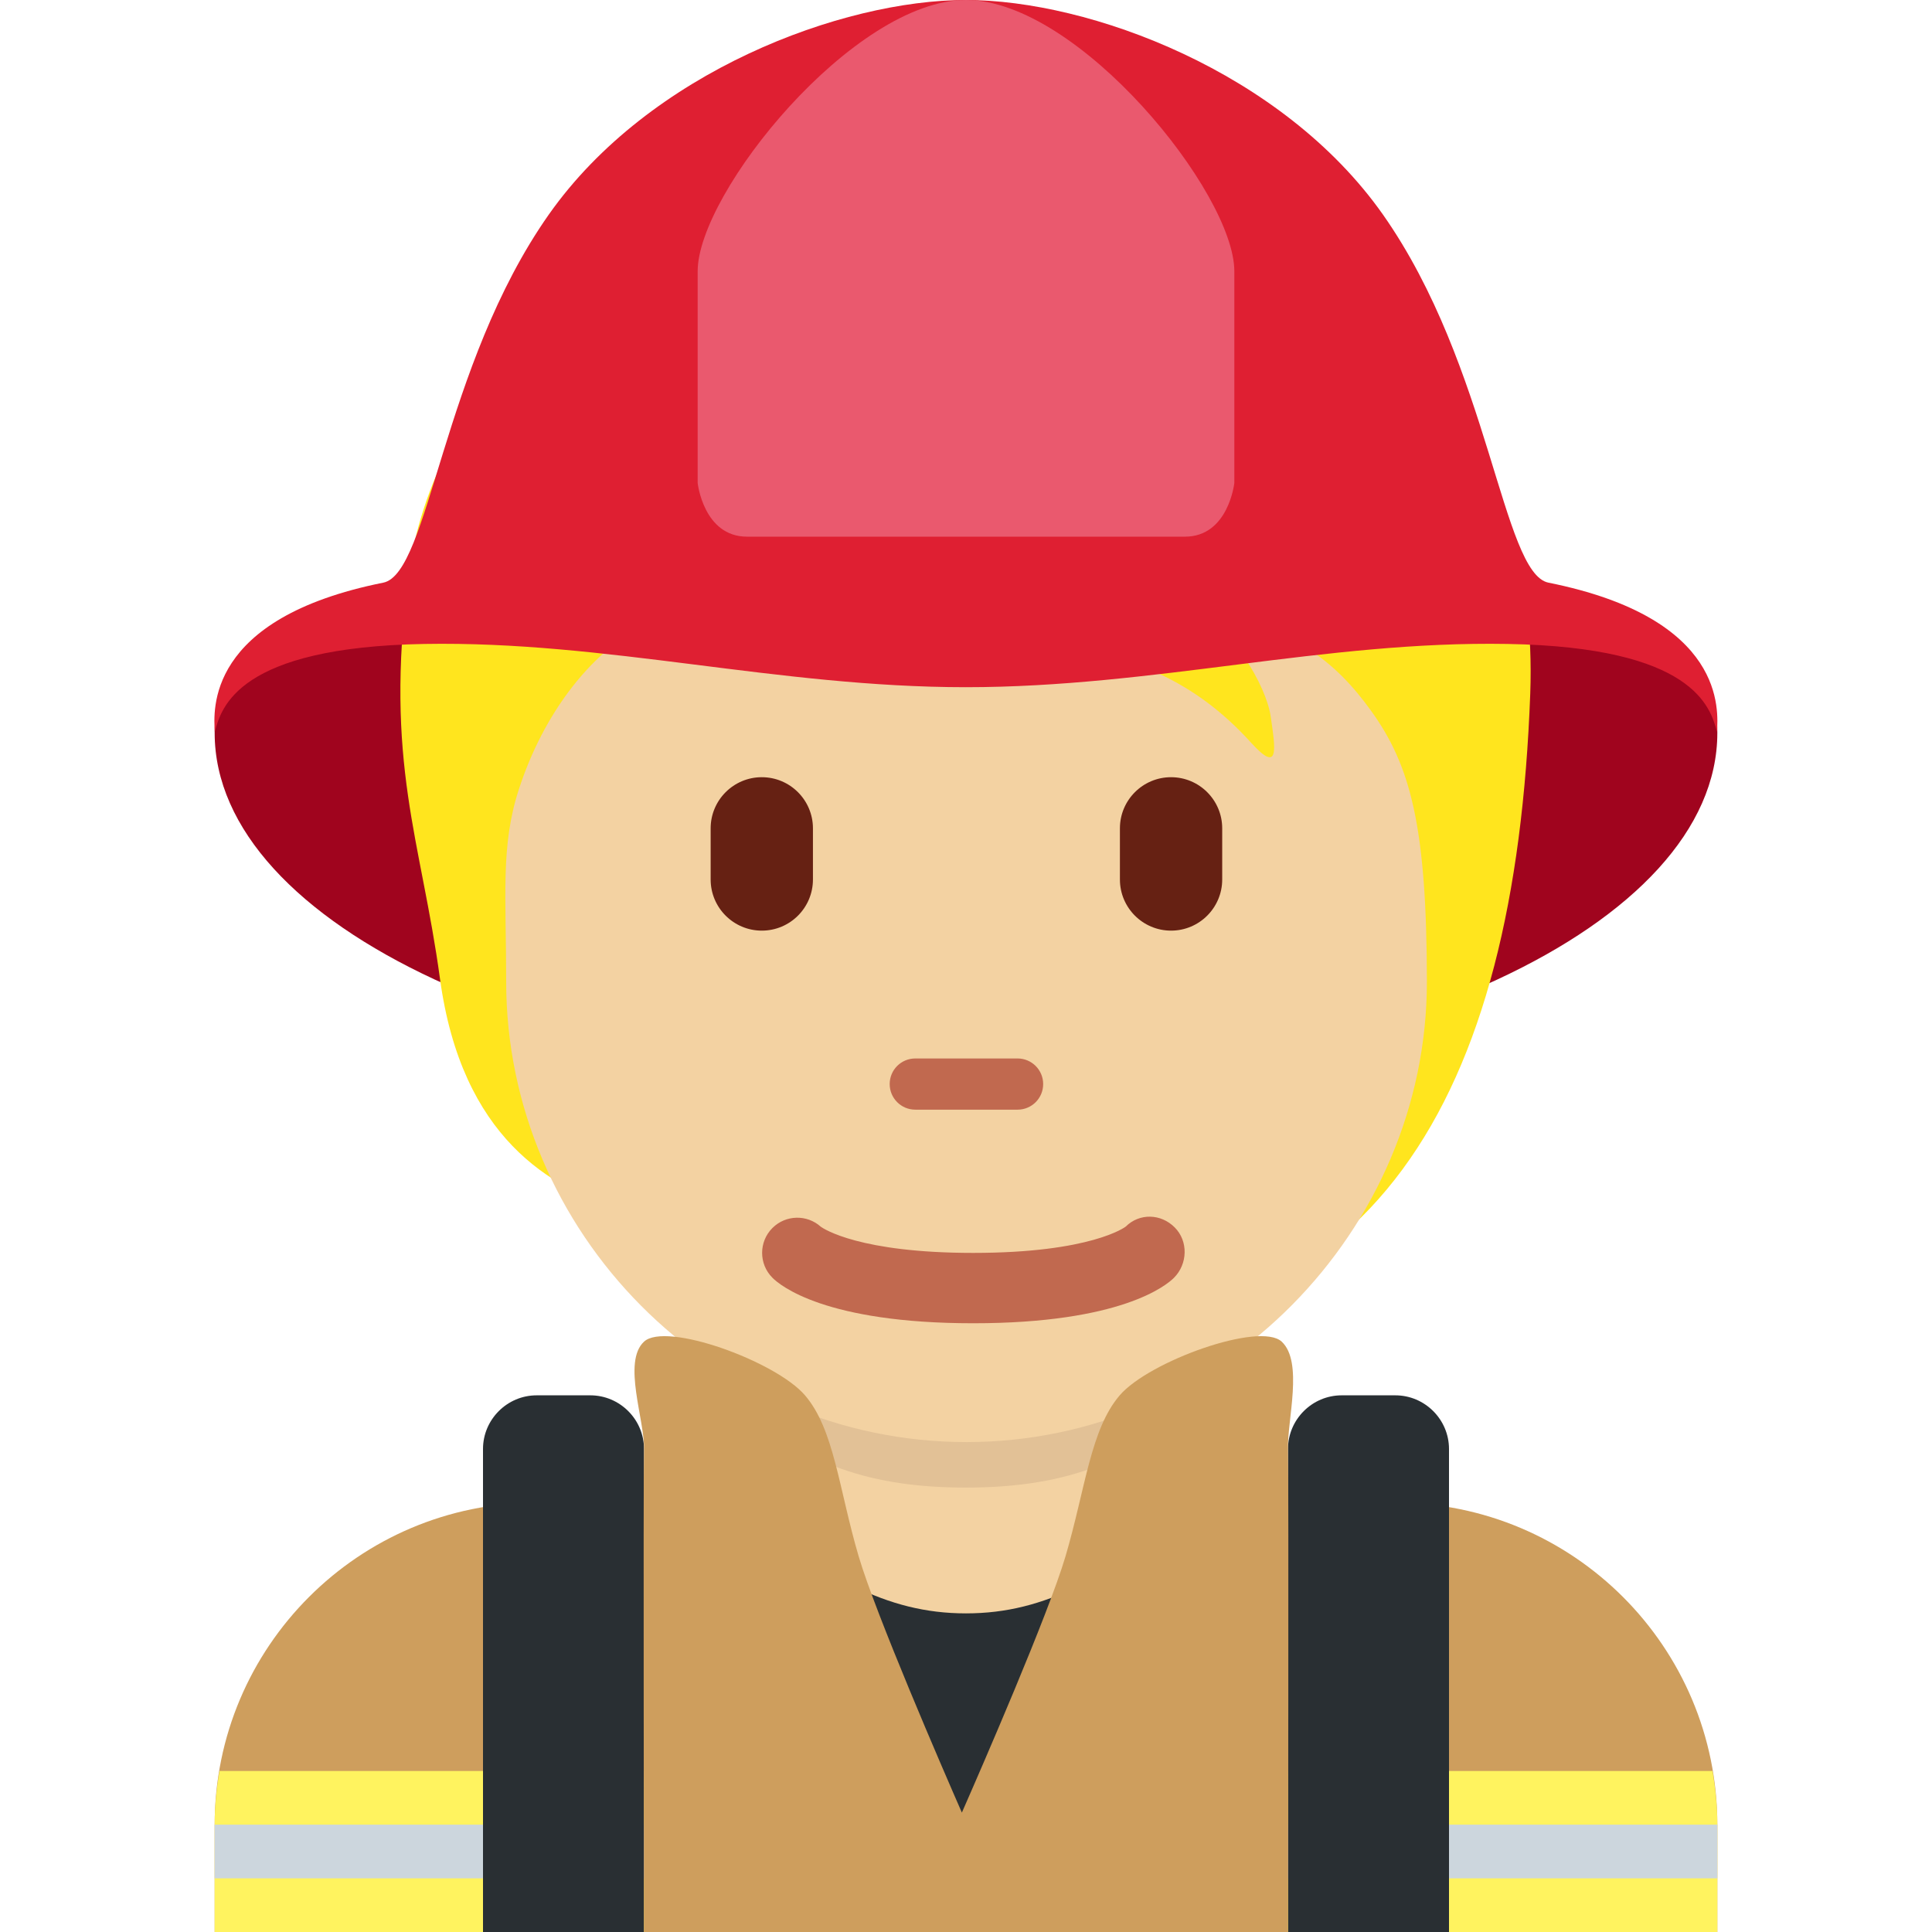
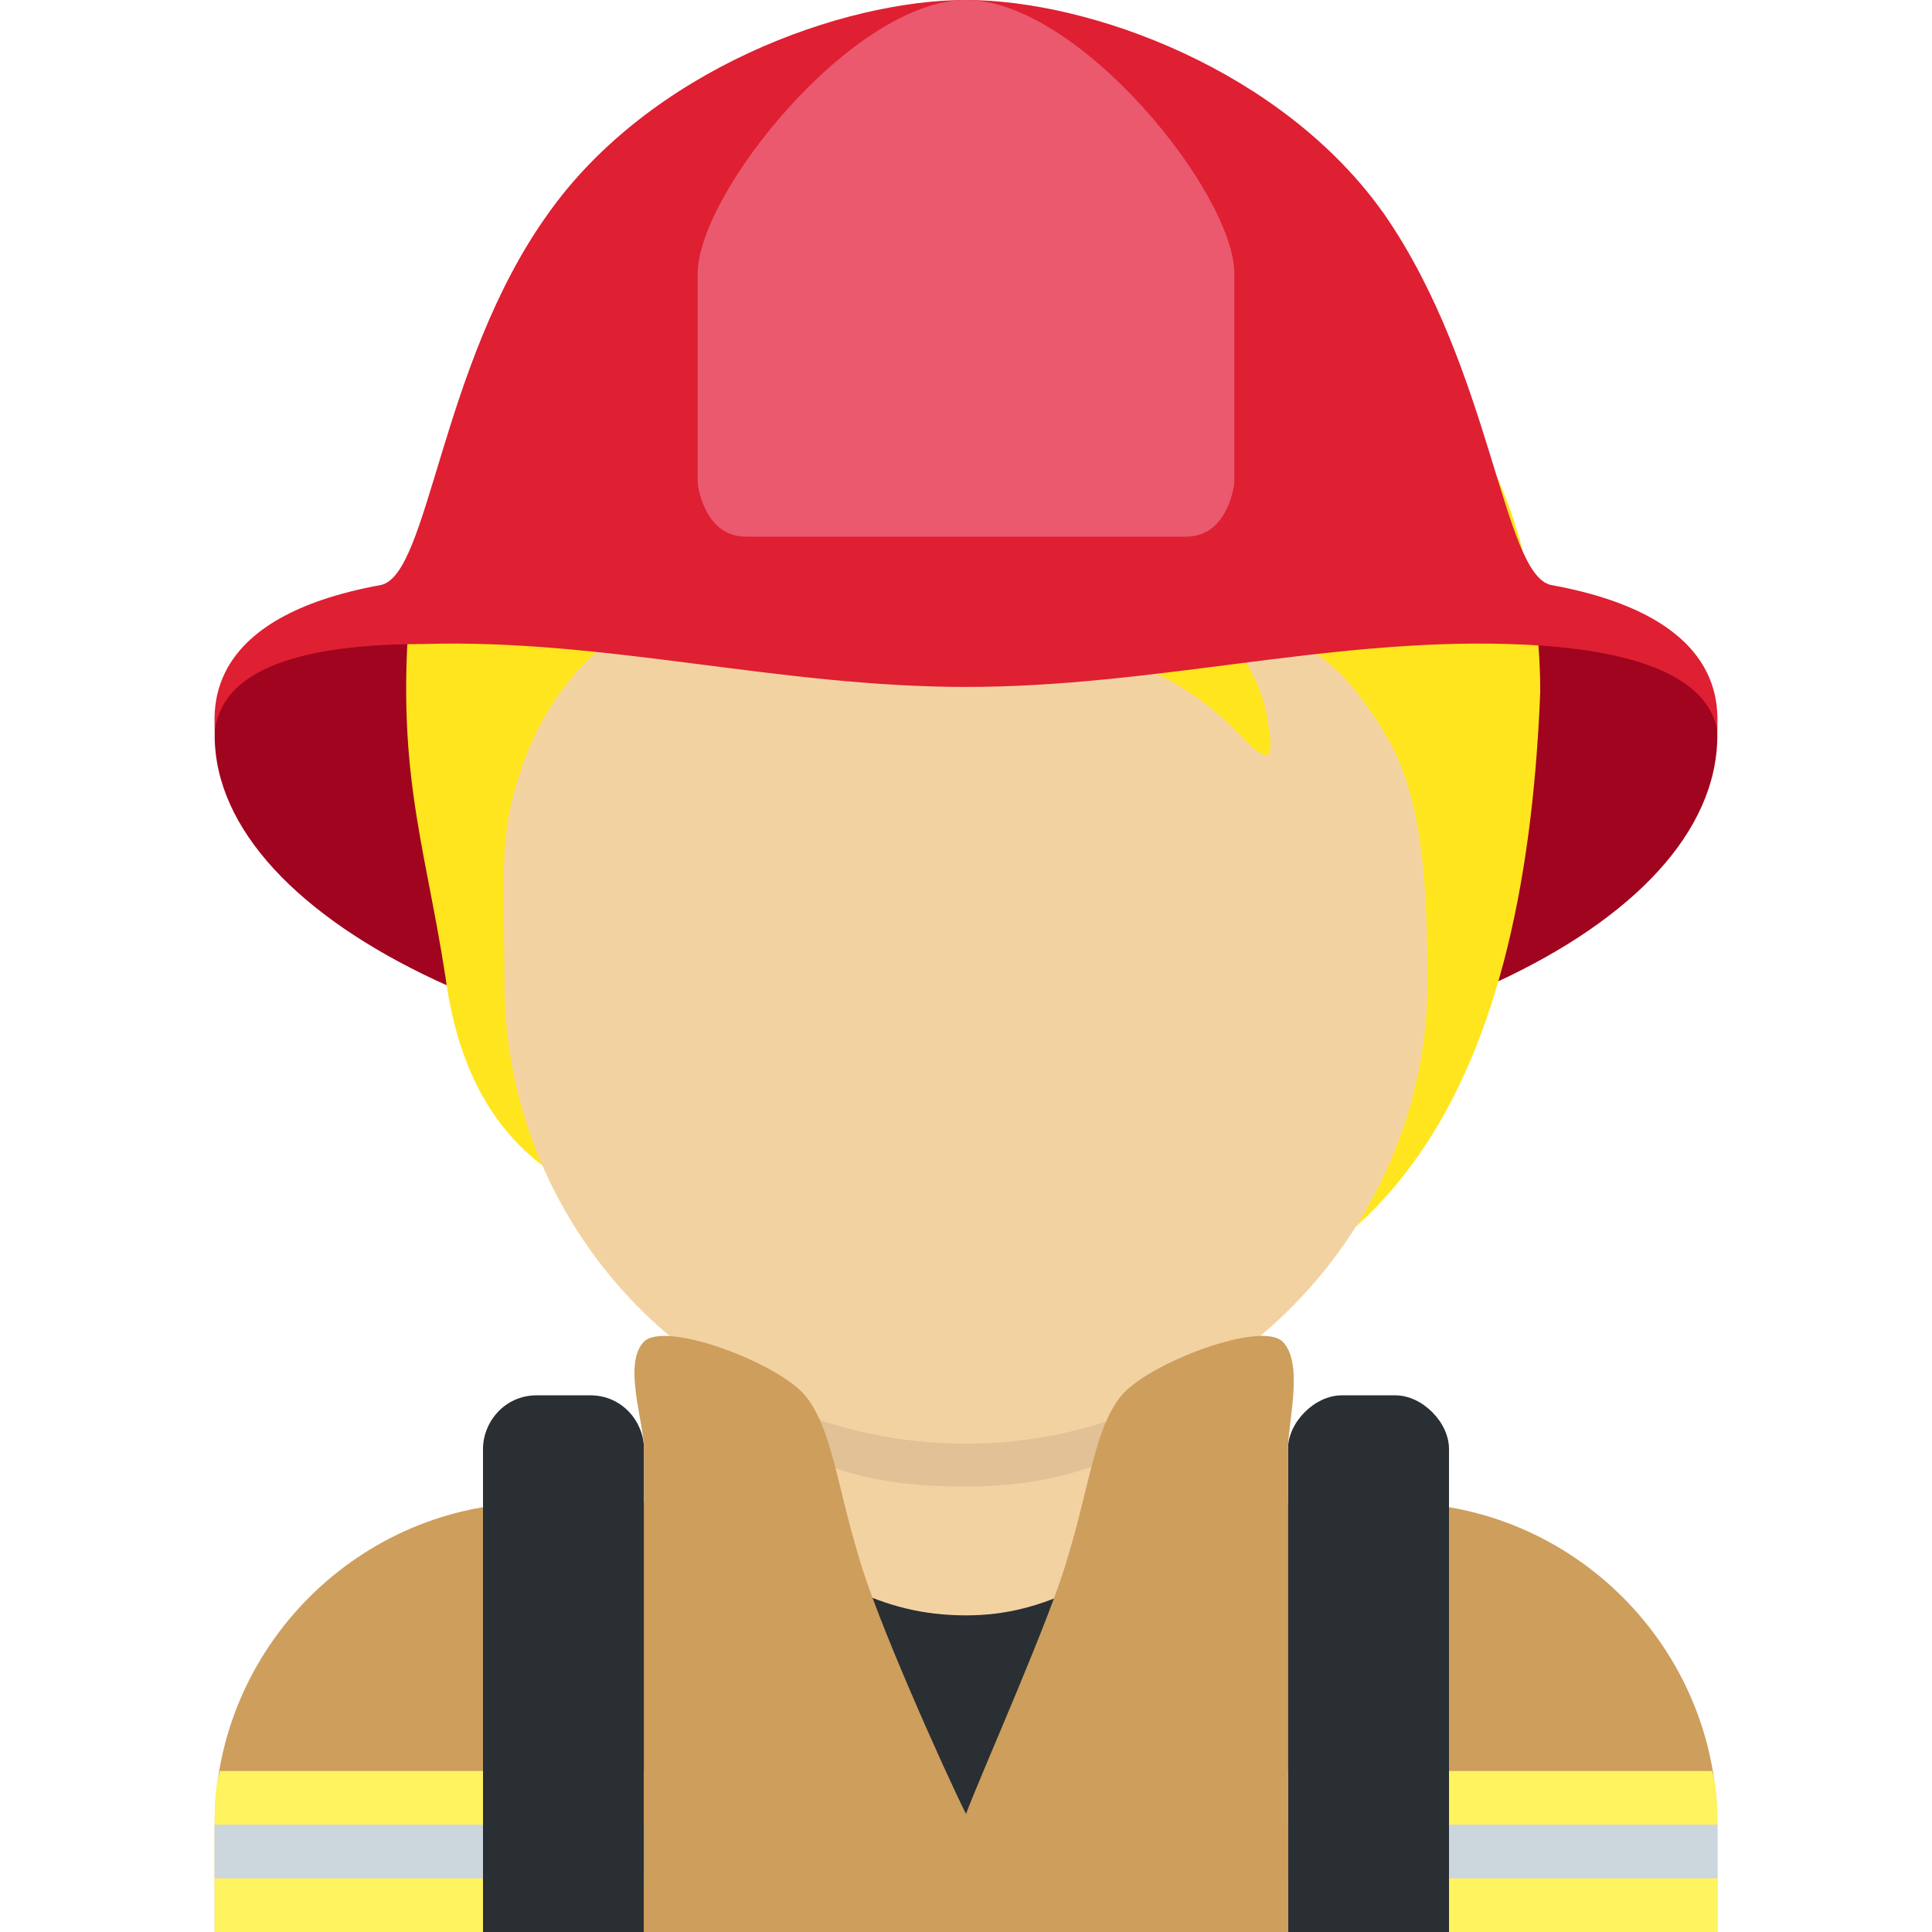
- <svg xmlns="http://www.w3.org/2000/svg" viewBox="0 0 36 36">
-   <path fill="#CE9E5D" d="M32 36v-2c0-3.313-2.687-6-6-6H10c-3.313 0-6 2.687-6 6v2h28z" />
-   <path fill="#FFF35F" d="M4.09 33c-.055.326-.09.659-.09 1v2h28v-2c0-.341-.035-.674-.09-1H4.09z" />
-   <path fill="#CCD6DD" d="M4 34h28v1H4z" />
-   <path fill="#A0041E" d="M32 13.656c0 3.59-6.268 6.5-14 6.5s-14-2.91-14-6.5 6.268-2.5 14-2.5 14-1.09 14 2.5z" />
-   <path fill="#292F33" d="M14 27h8s-1.018 7-4 7-4-7-4-7z" />
-   <path fill="#F3D2A2" d="M13.64 28.101c1.744 1.267 2.848 1.962 4.36 1.962 1.511 0 2.616-.696 4.36-1.962V24.29h-8.72v3.811z" />
-   <path fill="#E2C196" d="M13.632 25.973c1.216 1.374 2.724 1.746 4.364 1.746 1.639 0 3.147-.372 4.364-1.746v-3.491h-8.728v3.491z" />
-   <path fill="#FFE51E" d="M21.152 3.3c-1.925-.623-5.876-.46-7.008 1.012-2.944.057-6.083 2.932-6.536 6.443-.448 3.475.235 4.874.591 7.486.403 2.96 2.067 3.907 3.397 4.303 1.914 2.529 3.949 2.421 7.366 2.421 6.672 0 9.271-4.458 9.552-12.04.169-4.585-2.522-8.059-7.362-9.625z" />
-   <path fill="#F3D2A2" d="M25.547 13.243c-.646-.894-1.472-1.614-3.284-1.868.68.311 1.331 1.387 1.416 1.982.085.595.17 1.076-.368.481-2.155-2.382-4.502-1.444-6.827-2.899-1.624-1.016-2.119-2.141-2.119-2.141s-.198 1.5-2.661 3.029c-.714.443-1.566 1.43-2.038 2.888-.34 1.048-.234 1.982-.234 3.578 0 4.66 3.841 8.578 8.578 8.578s8.578-3.953 8.578-8.578c-.002-2.898-.305-4.03-1.041-5.05z" />
-   <path fill="#C1694F" d="M18.961 20.677h-1.906c-.263 0-.477-.213-.477-.477s.213-.477.477-.477h1.906c.263 0 .477.213.477.477s-.213.477-.477.477z" />
-   <path fill="#662113" d="M14.195 17.341c-.526 0-.953-.427-.953-.953v-.953c0-.526.427-.953.953-.953s.953.427.953.953v.953c0 .526-.426.953-.953.953zm7.626 0c-.526 0-.953-.427-.953-.953v-.953c0-.526.427-.953.953-.953s.953.427.953.953v.953c0 .526-.427.953-.953.953z" />
-   <path fill="#C1694F" d="M18.134 24.657c-2.754 0-3.6-.705-3.741-.848-.256-.256-.256-.671 0-.927.248-.248.646-.255.902-.023.052.037.721.487 2.839.487 2.2 0 2.836-.485 2.842-.49.256-.255.657-.243.913.015.256.256.242.683-.014.939-.142.142-.987.847-3.741.847" />
-   <path fill="#292F33" d="M27 36v-9c0-.55-.45-1-1-1h-1c-.55 0-1 .45-1 1v9h3zm-15 0v-9c0-.55-.45-1-1-1h-1c-.55 0-1 .45-1 1v9h3z" />
-   <path fill="#DF1F32" d="M28.853 10.857c-.86-.173-1.093-4.028-3.084-6.859C23.894 1.335 20.304 0 17.997 0S12.1 1.335 10.226 3.998c-1.992 2.831-2.224 6.686-3.084 6.859-3.317.665-3.161 2.386-3.14 2.782.123-.466.438-1.578 3.902-1.64 3.404-.06 6.58.806 10.094.806s6.69-.866 10.094-.806c3.464.061 3.778 1.173 3.902 1.64.02-.396.176-2.117-3.141-2.782z" />
-   <path fill="#EA596E" d="M18 0c-2.094 0-5 3.593-5 5.054V9s.109 1 .92 1h8.16c.811 0 .92-1 .92-1V5.054C23 3.593 20.094 0 18 0z" />
-   <path fill="#CE9E5D" d="M23.883 25c-.406-.378-2.474.364-3.019 1-.545.636-.638 1.737-1.01 3-.318 1.079-1.572 3.958-1.931 4.775-.358-.817-1.605-3.696-1.923-4.775-.372-1.263-.455-2.364-1-3s-2.594-1.378-3-1 .015 1.463 0 2 0 9 0 9h12s.015-8.463 0-9 .289-1.622-.117-2z" />
+ <svg xmlns="http://www.w3.org/2000/svg" version="1.1" id="Layer_1" x="0px" y="0px" viewBox="0 0 36 36" style="enable-background:new 0 0 36 36;" xml:space="preserve">
+   <style type="text/css">
+ 	.st0{fill:#CE9E5D;}
+ 	.st1{fill:#FFF35F;}
+ 	.st2{fill:#CCD6DD;}
+ 	.st3{fill:#A0041E;}
+ 	.st4{fill:#292F33;}
+ 	.st5{fill:#F3D2A2;}
+ 	.st6{fill:#E2C196;}
+ 	.st7{fill:#FFE51E;}
+ 	.st8{fill:#DF1F32;}
+ 	.st9{fill:#EA596E;}
+ </style>
+   <path class="st0" d="M32,36v-2c0-3.3-2.7-6-6-6H10c-3.3,0-6,2.7-6,6v2H32z" />
+   <path class="st1" d="M4.1,33C4,33.3,4,33.7,4,34v2h28v-2c0-0.3,0-0.7-0.1-1H4.1z" />
+   <path class="st2" d="M4,34h28v1H4V34z" />
+   <path class="st3" d="M32,13.7c0,3.6-6.3,6.5-14,6.5S4,17.2,4,13.7s6.3-2.5,14-2.5S32,10.1,32,13.7z" />
+   <path class="st4" d="M14,27h8c0,0-1,7-4,7S14,27,14,27z" />
+   <path class="st5" d="M13.6,28.1c1.7,1.3,2.8,2,4.4,2c1.5,0,2.6-0.7,4.4-2v-3.8h-8.7C13.6,24.3,13.6,28.1,13.6,28.1z" />
+   <path class="st6" d="M13.6,26c1.2,1.4,2.7,1.7,4.4,1.7c1.6,0,3.1-0.4,4.4-1.7v-3.5h-8.7C13.6,22.5,13.6,26,13.6,26z" />
+   <path class="st7" d="M21.2,3.3c-1.9-0.6-5.9-0.5-7,1c-2.9,0.1-6.1,2.9-6.5,6.4c-0.4,3.5,0.2,4.9,0.6,7.5c0.4,3,2.1,3.9,3.4,4.3  c1.9,2.5,3.9,2.4,7.4,2.4c6.7,0,9.3-4.5,9.6-12C28.7,8.3,26,4.9,21.2,3.3z" />
+   <path class="st5" d="M25.5,13.2c-0.6-0.9-1.5-1.6-3.3-1.9c0.7,0.3,1.3,1.4,1.4,2c0.1,0.6,0.2,1.1-0.4,0.5c-2.2-2.4-4.5-1.4-6.8-2.9  c-1.6-1-2.1-2.1-2.1-2.1s-0.2,1.5-2.7,3c-0.7,0.4-1.6,1.4-2,2.9c-0.3,1-0.2,2-0.2,3.6c0,4.7,3.8,8.6,8.6,8.6s8.6-4,8.6-8.6  C26.6,15.4,26.3,14.3,25.5,13.2z" />
+   <path class="st4" d="M27,36v-9c0-0.5-0.5-1-1-1h-1c-0.5,0-1,0.5-1,1v9H27z M12,36v-9c0-0.5-0.4-1-1-1h-1c-0.6,0-1,0.5-1,1v9H12z" />
+   <path class="st8" d="M28.9,10.9c-0.9-0.2-1.1-4-3.1-6.9c-1.9-2.7-5.5-4-7.8-4s-5.9,1.3-7.8,4c-2,2.8-2.2,6.7-3.1,6.9  C3.8,11.5,4,13.2,4,13.6c0.1-0.5,0.4-1.6,3.9-1.6c3.4-0.1,6.6,0.8,10.1,0.8s6.7-0.9,10.1-0.8c3.5,0.1,3.8,1.2,3.9,1.6  C32,13.2,32.2,11.5,28.9,10.9z" />
+   <path class="st9" d="M18,0c-2.1,0-5,3.6-5,5.1V9c0,0,0.1,1,0.9,1h8.2c0.8,0,0.9-1,0.9-1V5.1C23,3.6,20.1,0,18,0z" />
+   <path class="st0" d="M23.9,25c-0.4-0.4-2.5,0.4-3,1c-0.5,0.6-0.6,1.7-1,3c-0.3,1.1-1.6,4-1.9,4.8C17.6,33,16.3,30.1,16,29  c-0.4-1.3-0.5-2.4-1-3s-2.6-1.4-3-1s0,1.5,0,2s0,9,0,9h12c0,0,0-8.5,0-9S24.3,25.4,23.9,25z" />
</svg>
